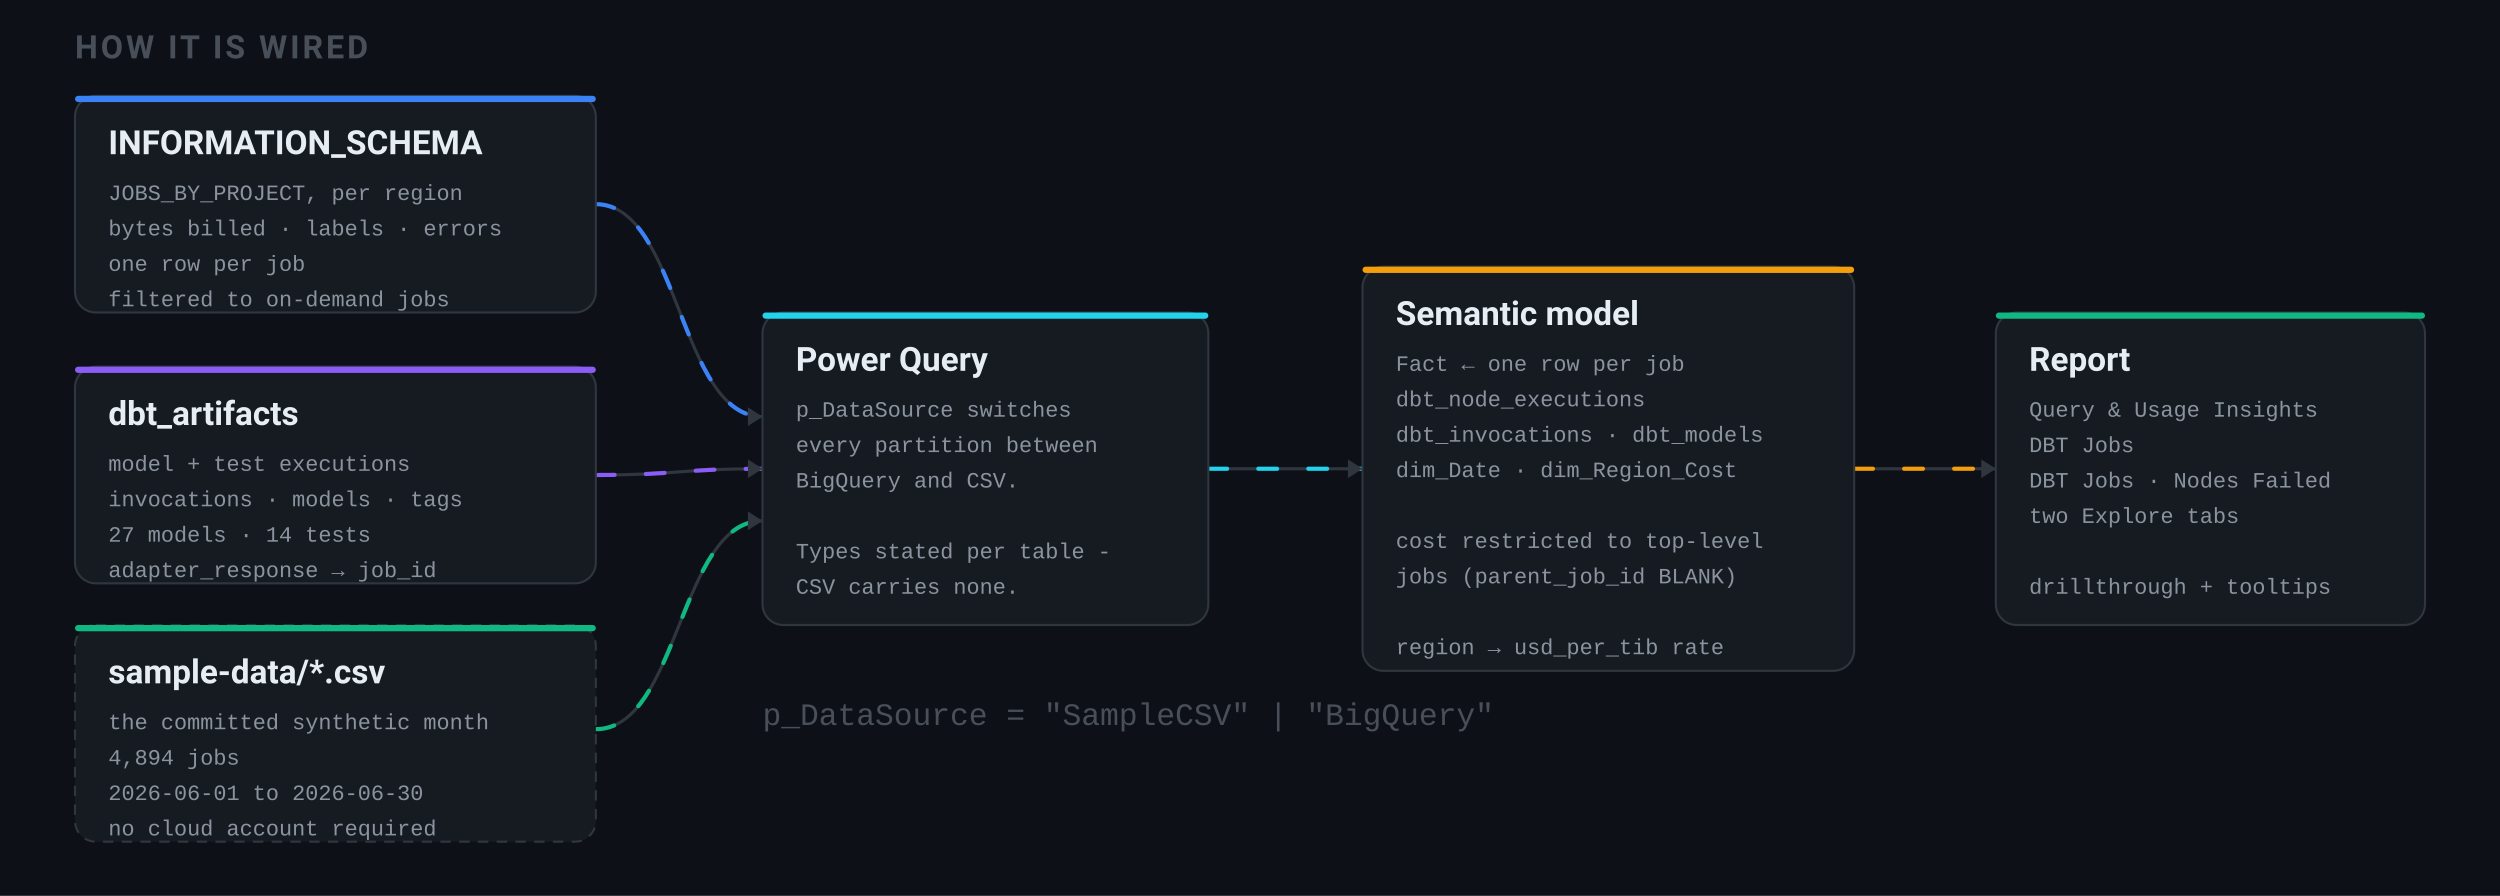
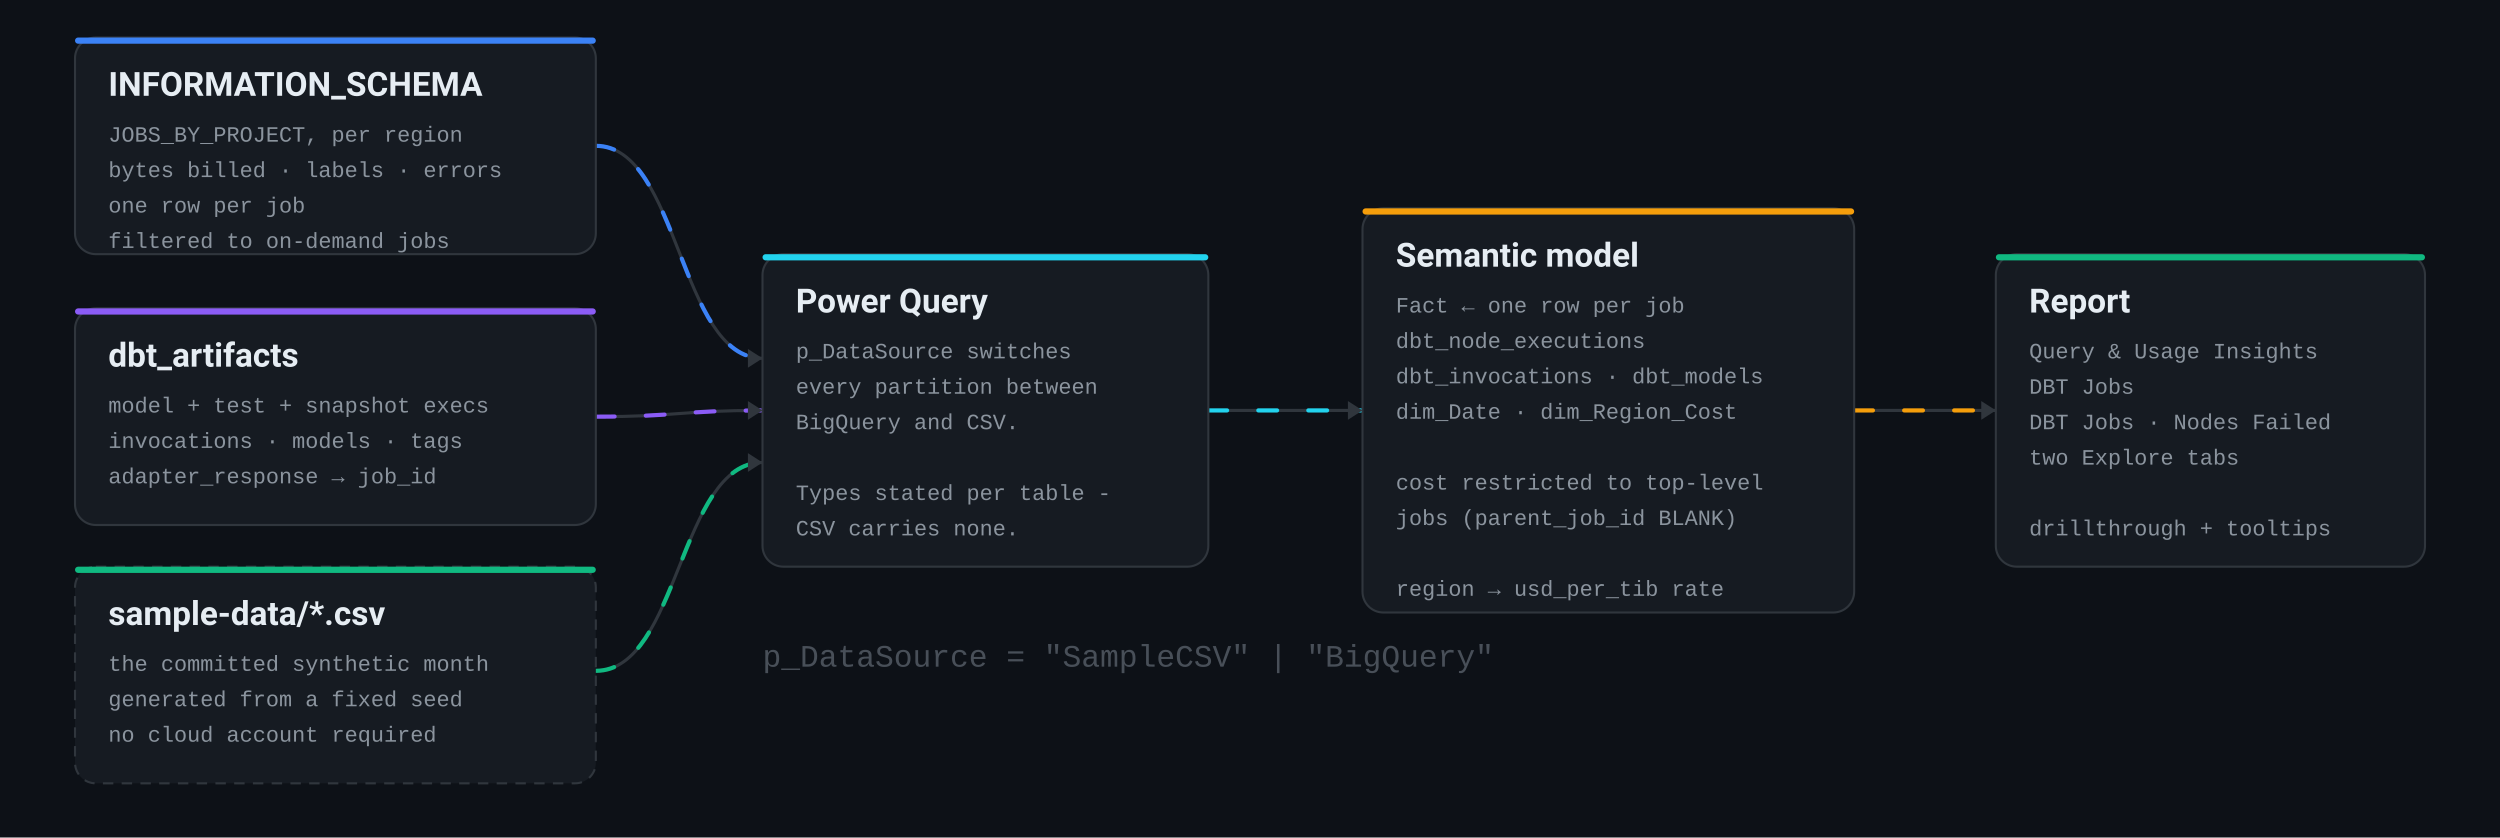
- <svg xmlns="http://www.w3.org/2000/svg" viewBox="0 0 1200 430" width="1200" height="430" role="img" aria-label="How the model is wired, from BigQuery and dbt metadata through to the report pages">
+ <svg xmlns="http://www.w3.org/2000/svg" viewBox="0 0 1200 402" width="1200" height="402" role="img" aria-label="How the model is wired, from BigQuery and dbt metadata through to the report pages">
  <style>
    .node { animation: fade .5s ease-out both; }
    .node:nth-of-type(1) { animation-delay:.05s }
    .node:nth-of-type(2) { animation-delay:.12s }
    .node:nth-of-type(3) { animation-delay:.19s }
    .node:nth-of-type(4) { animation-delay:.26s }
    .node:nth-of-type(5) { animation-delay:.33s }
    .node:nth-of-type(6) { animation-delay:.40s }
    .dash { animation: march 1.1s linear infinite; }
    /* Transform only - see the note in the hero. */
    @keyframes fade { from { transform: translateY(8px) }
                       to   { transform: translateY(0) } }
    @keyframes march { from { stroke-dashoffset: 48 } to { stroke-dashoffset: 0 } }
    @media (prefers-reduced-motion: reduce) { .node,.dash { animation: none } }
  </style>
-   <rect width="1200" height="430" fill="#0D1117" />
-   <text x="36" y="28" font-family="system-ui,-apple-system,'Segoe UI',Roboto,Helvetica,Arial,sans-serif" font-size="15.5" font-weight="600" fill="#484F58" letter-spacing="1.4">HOW IT IS WIRED</text>
-   <path d="M286,98 C326.0,98 326.0,200 366,200" fill="none" stroke="#30363D" stroke-width="1.5" />
-   <path class="dash" style="animation-delay:0.0s" d="M286,98 C326.0,98 326.0,200 366,200" fill="none" stroke="#3B82F6" stroke-width="2" stroke-linecap="round" stroke-dasharray="9 15" />
-   <polygon points="366,200 359,195.5 359,204.5" fill="#30363D" />
-   <path d="M286,228 C326.0,228 326.0,225 366,225" fill="none" stroke="#30363D" stroke-width="1.5" />
-   <path class="dash" style="animation-delay:0.35s" d="M286,228 C326.0,228 326.0,225 366,225" fill="none" stroke="#8B5CF6" stroke-width="2" stroke-linecap="round" stroke-dasharray="9 15" />
-   <polygon points="366,225 359,220.5 359,229.5" fill="#30363D" />
-   <path d="M286,350 C326.0,350 326.0,250 366,250" fill="none" stroke="#30363D" stroke-width="1.5" />
-   <path class="dash" style="animation-delay:0.7s" d="M286,350 C326.0,350 326.0,250 366,250" fill="none" stroke="#10B981" stroke-width="2" stroke-linecap="round" stroke-dasharray="9 15" />
-   <polygon points="366,250 359,245.5 359,254.5" fill="#30363D" />
-   <path d="M580,225 C617.0,225 617.0,225 654,225" fill="none" stroke="#30363D" stroke-width="1.5" />
-   <path class="dash" style="animation-delay:1.0s" d="M580,225 C617.0,225 617.0,225 654,225" fill="none" stroke="#22D3EE" stroke-width="2" stroke-linecap="round" stroke-dasharray="9 15" />
-   <polygon points="654,225 647,220.5 647,229.5" fill="#30363D" />
-   <path d="M890,225 C924.0,225 924.0,225 958,225" fill="none" stroke="#30363D" stroke-width="1.5" />
-   <path class="dash" style="animation-delay:1.35s" d="M890,225 C924.0,225 924.0,225 958,225" fill="none" stroke="#F59E0B" stroke-width="2" stroke-linecap="round" stroke-dasharray="9 15" />
-   <polygon points="958,225 951,220.5 951,229.5" fill="#30363D" />
-   <g class="node">
-     <rect x="36" y="46" width="250" height="104" rx="10" fill="#161B22" stroke="#30363D" />
-     <rect x="36" y="46" width="250" height="3" rx="1.5" fill="#3B82F6" />
-     <text x="52" y="74" font-family="system-ui,-apple-system,'Segoe UI',Roboto,Helvetica,Arial,sans-serif" font-size="16" font-weight="600" fill="#E6EDF3">INFORMATION_SCHEMA</text>
-     <text x="52" y="96" font-family="ui-monospace,SFMono-Regular,'SF Mono',Consolas,'Liberation Mono',monospace" font-size="10.5" fill="#8B949E">JOBS_BY_PROJECT, per region</text>
-     <text x="52" y="113" font-family="ui-monospace,SFMono-Regular,'SF Mono',Consolas,'Liberation Mono',monospace" font-size="10.5" fill="#8B949E">bytes billed · labels · errors</text>
-     <text x="52" y="130" font-family="ui-monospace,SFMono-Regular,'SF Mono',Consolas,'Liberation Mono',monospace" font-size="10.5" fill="#8B949E">one row per job</text>
-     <text x="52" y="147" font-family="ui-monospace,SFMono-Regular,'SF Mono',Consolas,'Liberation Mono',monospace" font-size="10.5" fill="#8B949E">filtered to on-demand jobs</text>
-   </g>
-   <g class="node">
-     <rect x="36" y="176" width="250" height="104" rx="10" fill="#161B22" stroke="#30363D" />
-     <rect x="36" y="176" width="250" height="3" rx="1.5" fill="#8B5CF6" />
-     <text x="52" y="204" font-family="system-ui,-apple-system,'Segoe UI',Roboto,Helvetica,Arial,sans-serif" font-size="16" font-weight="600" fill="#E6EDF3">dbt_artifacts</text>
-     <text x="52" y="226" font-family="ui-monospace,SFMono-Regular,'SF Mono',Consolas,'Liberation Mono',monospace" font-size="10.5" fill="#8B949E">model + test executions</text>
-     <text x="52" y="243" font-family="ui-monospace,SFMono-Regular,'SF Mono',Consolas,'Liberation Mono',monospace" font-size="10.5" fill="#8B949E">invocations · models · tags</text>
-     <text x="52" y="260" font-family="ui-monospace,SFMono-Regular,'SF Mono',Consolas,'Liberation Mono',monospace" font-size="10.5" fill="#8B949E">27 models · 14 tests</text>
-     <text x="52" y="277" font-family="ui-monospace,SFMono-Regular,'SF Mono',Consolas,'Liberation Mono',monospace" font-size="10.5" fill="#8B949E">adapter_response → job_id</text>
-   </g>
-   <g class="node">
-     <rect x="36" y="300" width="250" height="104" rx="10" fill="#161B22" stroke="#30363D" stroke-dasharray="5 4" />
-     <rect x="36" y="300" width="250" height="3" rx="1.5" fill="#10B981" />
-     <text x="52" y="328" font-family="system-ui,-apple-system,'Segoe UI',Roboto,Helvetica,Arial,sans-serif" font-size="16" font-weight="600" fill="#E6EDF3">sample-data/*.csv</text>
-     <text x="52" y="350" font-family="ui-monospace,SFMono-Regular,'SF Mono',Consolas,'Liberation Mono',monospace" font-size="10.5" fill="#8B949E">the committed synthetic month</text>
-     <text x="52" y="367" font-family="ui-monospace,SFMono-Regular,'SF Mono',Consolas,'Liberation Mono',monospace" font-size="10.5" fill="#8B949E">4,894 jobs</text>
-     <text x="52" y="384" font-family="ui-monospace,SFMono-Regular,'SF Mono',Consolas,'Liberation Mono',monospace" font-size="10.5" fill="#8B949E">2026-06-01 to 2026-06-30</text>
-     <text x="52" y="401" font-family="ui-monospace,SFMono-Regular,'SF Mono',Consolas,'Liberation Mono',monospace" font-size="10.5" fill="#8B949E">no cloud account required</text>
-   </g>
-   <g class="node">
-     <rect x="366" y="150" width="214" height="150" rx="10" fill="#161B22" stroke="#30363D" />
-     <rect x="366" y="150" width="214" height="3" rx="1.5" fill="#22D3EE" />
-     <text x="382" y="178" font-family="system-ui,-apple-system,'Segoe UI',Roboto,Helvetica,Arial,sans-serif" font-size="16" font-weight="600" fill="#E6EDF3">Power Query</text>
-     <text x="382" y="200" font-family="ui-monospace,SFMono-Regular,'SF Mono',Consolas,'Liberation Mono',monospace" font-size="10.5" fill="#8B949E">p_DataSource switches</text>
-     <text x="382" y="217" font-family="ui-monospace,SFMono-Regular,'SF Mono',Consolas,'Liberation Mono',monospace" font-size="10.5" fill="#8B949E">every partition between</text>
-     <text x="382" y="234" font-family="ui-monospace,SFMono-Regular,'SF Mono',Consolas,'Liberation Mono',monospace" font-size="10.5" fill="#8B949E">BigQuery and CSV.</text>
-     <text x="382" y="251" font-family="ui-monospace,SFMono-Regular,'SF Mono',Consolas,'Liberation Mono',monospace" font-size="10.5" fill="#8B949E" />
-     <text x="382" y="268" font-family="ui-monospace,SFMono-Regular,'SF Mono',Consolas,'Liberation Mono',monospace" font-size="10.5" fill="#8B949E">Types stated per table -</text>
-     <text x="382" y="285" font-family="ui-monospace,SFMono-Regular,'SF Mono',Consolas,'Liberation Mono',monospace" font-size="10.5" fill="#8B949E">CSV carries none.</text>
-   </g>
-   <g class="node">
-     <rect x="654" y="128" width="236" height="194" rx="10" fill="#161B22" stroke="#30363D" />
-     <rect x="654" y="128" width="236" height="3" rx="1.5" fill="#F59E0B" />
-     <text x="670" y="156" font-family="system-ui,-apple-system,'Segoe UI',Roboto,Helvetica,Arial,sans-serif" font-size="16" font-weight="600" fill="#E6EDF3">Semantic model</text>
-     <text x="670" y="178" font-family="ui-monospace,SFMono-Regular,'SF Mono',Consolas,'Liberation Mono',monospace" font-size="10.5" fill="#8B949E">Fact  ← one row per job</text>
-     <text x="670" y="195" font-family="ui-monospace,SFMono-Regular,'SF Mono',Consolas,'Liberation Mono',monospace" font-size="10.5" fill="#8B949E">dbt_node_executions</text>
-     <text x="670" y="212" font-family="ui-monospace,SFMono-Regular,'SF Mono',Consolas,'Liberation Mono',monospace" font-size="10.5" fill="#8B949E">dbt_invocations · dbt_models</text>
-     <text x="670" y="229" font-family="ui-monospace,SFMono-Regular,'SF Mono',Consolas,'Liberation Mono',monospace" font-size="10.5" fill="#8B949E">dim_Date · dim_Region_Cost</text>
-     <text x="670" y="246" font-family="ui-monospace,SFMono-Regular,'SF Mono',Consolas,'Liberation Mono',monospace" font-size="10.5" fill="#8B949E" />
-     <text x="670" y="263" font-family="ui-monospace,SFMono-Regular,'SF Mono',Consolas,'Liberation Mono',monospace" font-size="10.5" fill="#8B949E">cost restricted to top-level</text>
-     <text x="670" y="280" font-family="ui-monospace,SFMono-Regular,'SF Mono',Consolas,'Liberation Mono',monospace" font-size="10.5" fill="#8B949E">jobs (parent_job_id BLANK)</text>
-     <text x="670" y="297" font-family="ui-monospace,SFMono-Regular,'SF Mono',Consolas,'Liberation Mono',monospace" font-size="10.5" fill="#8B949E" />
-     <text x="670" y="314" font-family="ui-monospace,SFMono-Regular,'SF Mono',Consolas,'Liberation Mono',monospace" font-size="10.5" fill="#8B949E">region → usd_per_tib rate</text>
-   </g>
-   <g class="node">
-     <rect x="958" y="150" width="206" height="150" rx="10" fill="#161B22" stroke="#30363D" />
-     <rect x="958" y="150" width="206" height="3" rx="1.5" fill="#10B981" />
-     <text x="974" y="178" font-family="system-ui,-apple-system,'Segoe UI',Roboto,Helvetica,Arial,sans-serif" font-size="16" font-weight="600" fill="#E6EDF3">Report</text>
-     <text x="974" y="200" font-family="ui-monospace,SFMono-Regular,'SF Mono',Consolas,'Liberation Mono',monospace" font-size="10.5" fill="#8B949E">Query &amp; Usage Insights</text>
-     <text x="974" y="217" font-family="ui-monospace,SFMono-Regular,'SF Mono',Consolas,'Liberation Mono',monospace" font-size="10.5" fill="#8B949E">DBT Jobs</text>
-     <text x="974" y="234" font-family="ui-monospace,SFMono-Regular,'SF Mono',Consolas,'Liberation Mono',monospace" font-size="10.5" fill="#8B949E">DBT Jobs · Nodes Failed</text>
-     <text x="974" y="251" font-family="ui-monospace,SFMono-Regular,'SF Mono',Consolas,'Liberation Mono',monospace" font-size="10.5" fill="#8B949E">two Explore tabs</text>
-     <text x="974" y="268" font-family="ui-monospace,SFMono-Regular,'SF Mono',Consolas,'Liberation Mono',monospace" font-size="10.5" fill="#8B949E" />
-     <text x="974" y="285" font-family="ui-monospace,SFMono-Regular,'SF Mono',Consolas,'Liberation Mono',monospace" font-size="10.5" fill="#8B949E">drillthrough + tooltips</text>
-   </g>
-   <text x="366" y="348" font-family="ui-monospace,SFMono-Regular,'SF Mono',Consolas,'Liberation Mono',monospace" font-size="15" fill="#484F58">
+   <rect width="1200" height="402" fill="#0D1117" />
+   <g transform="translate(0,-28)">
+     <path d="M286,98 C326.0,98 326.0,200 366,200" fill="none" stroke="#30363D" stroke-width="1.5" />
+     <path class="dash" style="animation-delay:0.0s" d="M286,98 C326.0,98 326.0,200 366,200" fill="none" stroke="#3B82F6" stroke-width="2" stroke-linecap="round" stroke-dasharray="9 15" />
+     <polygon points="366,200 359,195.5 359,204.5" fill="#30363D" />
+     <path d="M286,228 C326.0,228 326.0,225 366,225" fill="none" stroke="#30363D" stroke-width="1.5" />
+     <path class="dash" style="animation-delay:0.35s" d="M286,228 C326.0,228 326.0,225 366,225" fill="none" stroke="#8B5CF6" stroke-width="2" stroke-linecap="round" stroke-dasharray="9 15" />
+     <polygon points="366,225 359,220.5 359,229.5" fill="#30363D" />
+     <path d="M286,350 C326.0,350 326.0,250 366,250" fill="none" stroke="#30363D" stroke-width="1.5" />
+     <path class="dash" style="animation-delay:0.7s" d="M286,350 C326.0,350 326.0,250 366,250" fill="none" stroke="#10B981" stroke-width="2" stroke-linecap="round" stroke-dasharray="9 15" />
+     <polygon points="366,250 359,245.5 359,254.5" fill="#30363D" />
+     <path d="M580,225 C617.0,225 617.0,225 654,225" fill="none" stroke="#30363D" stroke-width="1.5" />
+     <path class="dash" style="animation-delay:1.0s" d="M580,225 C617.0,225 617.0,225 654,225" fill="none" stroke="#22D3EE" stroke-width="2" stroke-linecap="round" stroke-dasharray="9 15" />
+     <polygon points="654,225 647,220.5 647,229.5" fill="#30363D" />
+     <path d="M890,225 C924.0,225 924.0,225 958,225" fill="none" stroke="#30363D" stroke-width="1.5" />
+     <path class="dash" style="animation-delay:1.35s" d="M890,225 C924.0,225 924.0,225 958,225" fill="none" stroke="#F59E0B" stroke-width="2" stroke-linecap="round" stroke-dasharray="9 15" />
+     <polygon points="958,225 951,220.5 951,229.5" fill="#30363D" />
+     <g class="node">
+       <rect x="36" y="46" width="250" height="104" rx="10" fill="#161B22" stroke="#30363D" />
+       <rect x="36" y="46" width="250" height="3" rx="1.5" fill="#3B82F6" />
+       <text x="52" y="74" font-family="system-ui,-apple-system,'Segoe UI',Roboto,Helvetica,Arial,sans-serif" font-size="16" font-weight="600" fill="#E6EDF3">INFORMATION_SCHEMA</text>
+       <text x="52" y="96" font-family="ui-monospace,SFMono-Regular,'SF Mono',Consolas,'Liberation Mono',monospace" font-size="10.5" fill="#8B949E">JOBS_BY_PROJECT, per region</text>
+       <text x="52" y="113" font-family="ui-monospace,SFMono-Regular,'SF Mono',Consolas,'Liberation Mono',monospace" font-size="10.5" fill="#8B949E">bytes billed · labels · errors</text>
+       <text x="52" y="130" font-family="ui-monospace,SFMono-Regular,'SF Mono',Consolas,'Liberation Mono',monospace" font-size="10.5" fill="#8B949E">one row per job</text>
+       <text x="52" y="147" font-family="ui-monospace,SFMono-Regular,'SF Mono',Consolas,'Liberation Mono',monospace" font-size="10.5" fill="#8B949E">filtered to on-demand jobs</text>
+     </g>
+     <g class="node">
+       <rect x="36" y="176" width="250" height="104" rx="10" fill="#161B22" stroke="#30363D" />
+       <rect x="36" y="176" width="250" height="3" rx="1.5" fill="#8B5CF6" />
+       <text x="52" y="204" font-family="system-ui,-apple-system,'Segoe UI',Roboto,Helvetica,Arial,sans-serif" font-size="16" font-weight="600" fill="#E6EDF3">dbt_artifacts</text>
+       <text x="52" y="226" font-family="ui-monospace,SFMono-Regular,'SF Mono',Consolas,'Liberation Mono',monospace" font-size="10.5" fill="#8B949E">model + test + snapshot execs</text>
+       <text x="52" y="243" font-family="ui-monospace,SFMono-Regular,'SF Mono',Consolas,'Liberation Mono',monospace" font-size="10.5" fill="#8B949E">invocations · models · tags</text>
+       <text x="52" y="260" font-family="ui-monospace,SFMono-Regular,'SF Mono',Consolas,'Liberation Mono',monospace" font-size="10.5" fill="#8B949E">adapter_response → job_id</text>
+     </g>
+     <g class="node">
+       <rect x="36" y="300" width="250" height="104" rx="10" fill="#161B22" stroke="#30363D" stroke-dasharray="5 4" />
+       <rect x="36" y="300" width="250" height="3" rx="1.5" fill="#10B981" />
+       <text x="52" y="328" font-family="system-ui,-apple-system,'Segoe UI',Roboto,Helvetica,Arial,sans-serif" font-size="16" font-weight="600" fill="#E6EDF3">sample-data/*.csv</text>
+       <text x="52" y="350" font-family="ui-monospace,SFMono-Regular,'SF Mono',Consolas,'Liberation Mono',monospace" font-size="10.5" fill="#8B949E">the committed synthetic month</text>
+       <text x="52" y="367" font-family="ui-monospace,SFMono-Regular,'SF Mono',Consolas,'Liberation Mono',monospace" font-size="10.5" fill="#8B949E">generated from a fixed seed</text>
+       <text x="52" y="384" font-family="ui-monospace,SFMono-Regular,'SF Mono',Consolas,'Liberation Mono',monospace" font-size="10.5" fill="#8B949E">no cloud account required</text>
+     </g>
+     <g class="node">
+       <rect x="366" y="150" width="214" height="150" rx="10" fill="#161B22" stroke="#30363D" />
+       <rect x="366" y="150" width="214" height="3" rx="1.5" fill="#22D3EE" />
+       <text x="382" y="178" font-family="system-ui,-apple-system,'Segoe UI',Roboto,Helvetica,Arial,sans-serif" font-size="16" font-weight="600" fill="#E6EDF3">Power Query</text>
+       <text x="382" y="200" font-family="ui-monospace,SFMono-Regular,'SF Mono',Consolas,'Liberation Mono',monospace" font-size="10.5" fill="#8B949E">p_DataSource switches</text>
+       <text x="382" y="217" font-family="ui-monospace,SFMono-Regular,'SF Mono',Consolas,'Liberation Mono',monospace" font-size="10.5" fill="#8B949E">every partition between</text>
+       <text x="382" y="234" font-family="ui-monospace,SFMono-Regular,'SF Mono',Consolas,'Liberation Mono',monospace" font-size="10.5" fill="#8B949E">BigQuery and CSV.</text>
+       <text x="382" y="251" font-family="ui-monospace,SFMono-Regular,'SF Mono',Consolas,'Liberation Mono',monospace" font-size="10.5" fill="#8B949E" />
+       <text x="382" y="268" font-family="ui-monospace,SFMono-Regular,'SF Mono',Consolas,'Liberation Mono',monospace" font-size="10.5" fill="#8B949E">Types stated per table -</text>
+       <text x="382" y="285" font-family="ui-monospace,SFMono-Regular,'SF Mono',Consolas,'Liberation Mono',monospace" font-size="10.5" fill="#8B949E">CSV carries none.</text>
+     </g>
+     <g class="node">
+       <rect x="654" y="128" width="236" height="194" rx="10" fill="#161B22" stroke="#30363D" />
+       <rect x="654" y="128" width="236" height="3" rx="1.5" fill="#F59E0B" />
+       <text x="670" y="156" font-family="system-ui,-apple-system,'Segoe UI',Roboto,Helvetica,Arial,sans-serif" font-size="16" font-weight="600" fill="#E6EDF3">Semantic model</text>
+       <text x="670" y="178" font-family="ui-monospace,SFMono-Regular,'SF Mono',Consolas,'Liberation Mono',monospace" font-size="10.5" fill="#8B949E">Fact  ← one row per job</text>
+       <text x="670" y="195" font-family="ui-monospace,SFMono-Regular,'SF Mono',Consolas,'Liberation Mono',monospace" font-size="10.5" fill="#8B949E">dbt_node_executions</text>
+       <text x="670" y="212" font-family="ui-monospace,SFMono-Regular,'SF Mono',Consolas,'Liberation Mono',monospace" font-size="10.5" fill="#8B949E">dbt_invocations · dbt_models</text>
+       <text x="670" y="229" font-family="ui-monospace,SFMono-Regular,'SF Mono',Consolas,'Liberation Mono',monospace" font-size="10.5" fill="#8B949E">dim_Date · dim_Region_Cost</text>
+       <text x="670" y="246" font-family="ui-monospace,SFMono-Regular,'SF Mono',Consolas,'Liberation Mono',monospace" font-size="10.5" fill="#8B949E" />
+       <text x="670" y="263" font-family="ui-monospace,SFMono-Regular,'SF Mono',Consolas,'Liberation Mono',monospace" font-size="10.5" fill="#8B949E">cost restricted to top-level</text>
+       <text x="670" y="280" font-family="ui-monospace,SFMono-Regular,'SF Mono',Consolas,'Liberation Mono',monospace" font-size="10.5" fill="#8B949E">jobs (parent_job_id BLANK)</text>
+       <text x="670" y="297" font-family="ui-monospace,SFMono-Regular,'SF Mono',Consolas,'Liberation Mono',monospace" font-size="10.5" fill="#8B949E" />
+       <text x="670" y="314" font-family="ui-monospace,SFMono-Regular,'SF Mono',Consolas,'Liberation Mono',monospace" font-size="10.5" fill="#8B949E">region → usd_per_tib rate</text>
+     </g>
+     <g class="node">
+       <rect x="958" y="150" width="206" height="150" rx="10" fill="#161B22" stroke="#30363D" />
+       <rect x="958" y="150" width="206" height="3" rx="1.5" fill="#10B981" />
+       <text x="974" y="178" font-family="system-ui,-apple-system,'Segoe UI',Roboto,Helvetica,Arial,sans-serif" font-size="16" font-weight="600" fill="#E6EDF3">Report</text>
+       <text x="974" y="200" font-family="ui-monospace,SFMono-Regular,'SF Mono',Consolas,'Liberation Mono',monospace" font-size="10.5" fill="#8B949E">Query &amp; Usage Insights</text>
+       <text x="974" y="217" font-family="ui-monospace,SFMono-Regular,'SF Mono',Consolas,'Liberation Mono',monospace" font-size="10.5" fill="#8B949E">DBT Jobs</text>
+       <text x="974" y="234" font-family="ui-monospace,SFMono-Regular,'SF Mono',Consolas,'Liberation Mono',monospace" font-size="10.5" fill="#8B949E">DBT Jobs · Nodes Failed</text>
+       <text x="974" y="251" font-family="ui-monospace,SFMono-Regular,'SF Mono',Consolas,'Liberation Mono',monospace" font-size="10.5" fill="#8B949E">two Explore tabs</text>
+       <text x="974" y="268" font-family="ui-monospace,SFMono-Regular,'SF Mono',Consolas,'Liberation Mono',monospace" font-size="10.5" fill="#8B949E" />
+       <text x="974" y="285" font-family="ui-monospace,SFMono-Regular,'SF Mono',Consolas,'Liberation Mono',monospace" font-size="10.5" fill="#8B949E">drillthrough + tooltips</text>
+     </g>
+     <text x="366" y="348" font-family="ui-monospace,SFMono-Regular,'SF Mono',Consolas,'Liberation Mono',monospace" font-size="15" fill="#484F58">
    p_DataSource = "SampleCSV" | "BigQuery"
  </text>
+   </g>
</svg>
